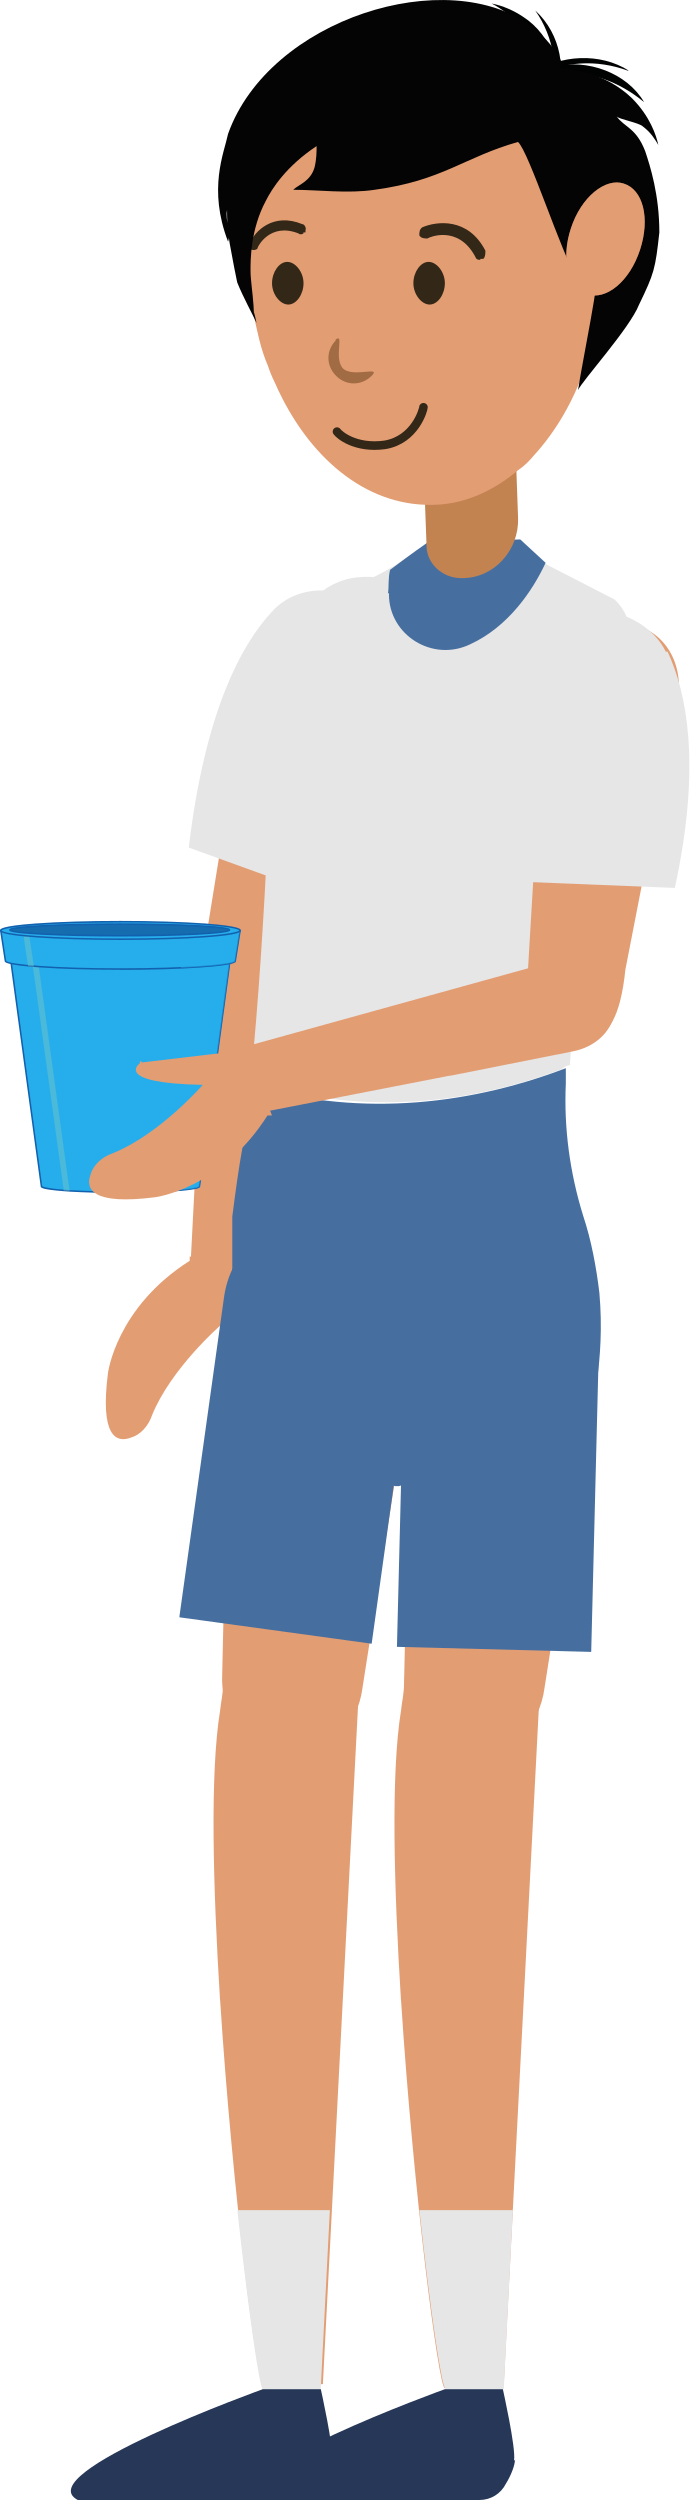
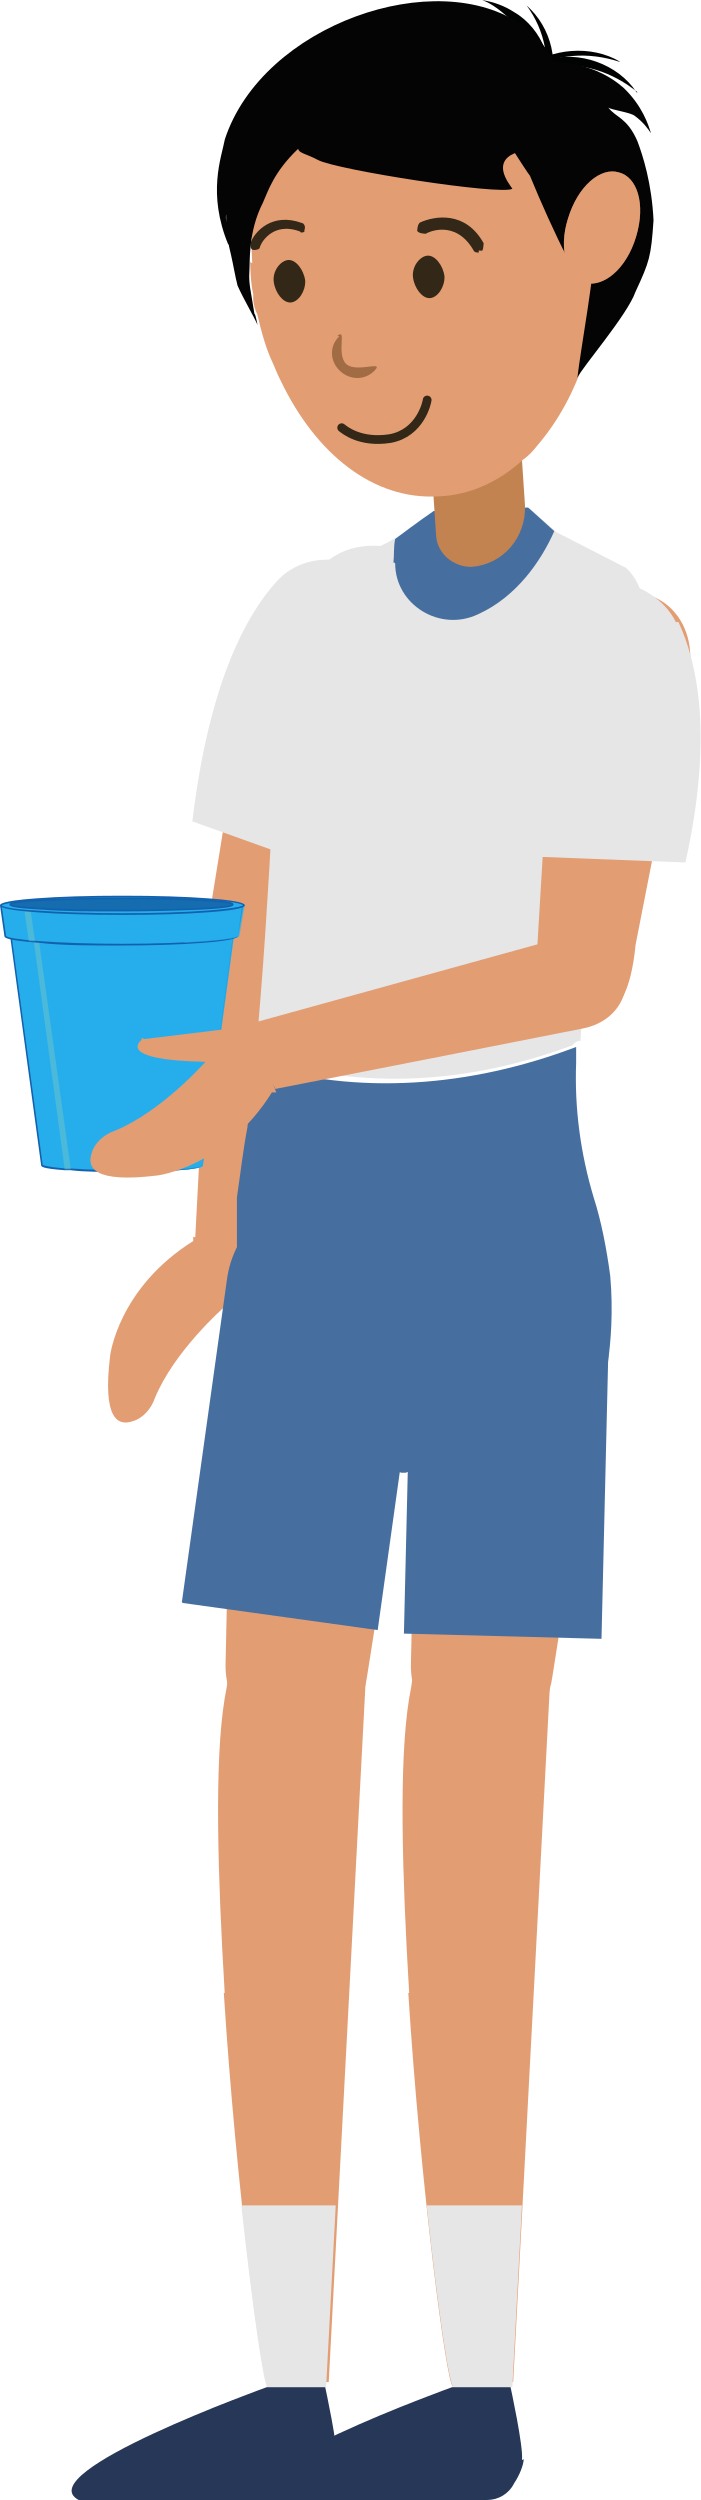
- <svg xmlns="http://www.w3.org/2000/svg" id="Layer_2" data-name="Layer 2" viewBox="0 0 80.13 290.59">
+ <svg xmlns="http://www.w3.org/2000/svg" id="Layer_2" data-name="Layer 2" viewBox="0 0 80.14 285.95">
  <defs>
    <style>
      .cls-1 {
        fill: #c38350;
      }

      .cls-2 {
        fill: #273758;
      }

      .cls-3 {
        fill: #e6e6e6;
      }

      .cls-4 {
        fill: #040405;
      }

      .cls-5 {
        fill: #e7e6e6;
      }

      .cls-6, .cls-7, .cls-8, .cls-9 {
        isolation: isolate;
        opacity: .5;
      }

      .cls-6, .cls-10 {
        fill: #e39d73;
      }

      .cls-7 {
        fill: #603914;
      }

      .cls-11 {
        fill: #26aeec;
      }

      .cls-12 {
        fill: #332717;
      }

      .cls-13 {
        fill: #466fa0;
      }

      .cls-14 {
        fill: none;
        stroke: #332717;
        stroke-linecap: round;
        stroke-miterlimit: 10;
      }

      .cls-8 {
        fill: #26adeb;
      }

      .cls-9 {
        fill: #6dc3c7;
      }

      .cls-15 {
        fill: #010202;
      }

      .cls-16 {
        fill: #1261ae;
      }

      .cls-17 {
        fill: #156caf;
      }
    </style>
  </defs>
  <g id="Ebene_1" data-name="Ebene 1">
    <g id="turkish-boy-cup">
      <g>
-         <path class="cls-10" d="M33.33,106.66h0c1.04,1.57,1.67,3.45,1.46,5.33l-5.01,37.59-7.62-2.82,1.88-36.34c.21-5.54,6.26-7.83,9.4-3.76h-.1Z" />
-         <path class="cls-10" d="M30.82,116.58h0c-3.97.63-7.31-3.97-6.68-8.77l5.01-31.01c.73-4.91,4.39-8.04,8.25-7.1h0c4.49,1.04,7.41,7.1,5.85,12.43l-8.35,29.03c-.73,2.51-1.88,5.22-3.97,5.43h-.1Z" />
-         <path class="cls-3" d="M31.55,71.16c-3.55,3.86-7.73,11.59-9.61,27.36l15.87,5.74,1.36-6.05c3.86-9.61,6.79-18.49,5.43-24.33-1.36-5.54-9.19-7.1-13.05-2.72h0Z" />
-         <path class="cls-10" d="M28.21,161.17l1.46-12.32-7.62-2.82v.52c-8.56,5.43-9.5,13.05-9.5,13.05-.94,7.31.94,8.14,2.61,7.52,1.15-.31,2.09-1.36,2.51-2.61,2.19-5.43,7.94-10.44,7.94-10.44.21,10.55,2.51,7.31,2.51,7.31h.21v-.21h-.1,0Z" />
+         <path class="cls-10" d="M33.4,102.05h0c1,1.6,1.7,3.4,1.5,5.3l-5,37.6-7.6-2.8,1.9-36.3c.2-5.5,6.3-7.8,9.4-3.8h-.2Z" />
+         <path class="cls-10" d="M30.9,111.95h0c-4,.6-7.3-4-6.7-8.8l5-31c.7-4.9,4.4-8,8.3-7.1h0c4.5,1,7.4,7.1,5.8,12.4l-8.4,29c-.7,2.5-1.9,5.2-4,5.4h-.1l.1.1Z" />
+         <path class="cls-3" d="M31.6,66.55c-3.5,3.9-7.7,11.6-9.6,27.4l15.9,5.7,1.4-6.1c3.9-9.6,6.8-18.5,5.4-24.3-1.4-5.5-9.2-7.1-13.1-2.7h0Z" />
+         <path class="cls-10" d="M28.2,156.55l1.5-12.3-7.6-2.8v.5c-8.6,5.4-9.5,13.1-9.5,13.1-.9,7.3.9,8.1,2.6,7.5,1.1-.3,2.1-1.4,2.5-2.6,2.2-5.4,7.9-10.4,7.9-10.4.2,10.5,2.5,7.3,2.5,7.3h.2v-.2h-.1v-.1Z" />
      </g>
-       <path class="cls-5" d="M29.13,125.7c.95-9.57,1.54-19.27,2.01-28.84l.47-10.87c.35-7.45,2.01-19.62,11.82-18.91,2.95-1.42,6.26-3.9,6.26-3.9l10.76-.35,2.95,2.72,8.04,4.14c2.95,2.72,2.48,8.63,1.77,12.53l-6.26,35.1c-.35,2.13-.59,4.26-.71,6.5-.35,0-.71.24-.95.47-12.06,4.49-23.99,5.08-35.81,1.54h-.35v-.12Z" />
+       <path class="cls-5" d="M29.2,121.05c.9-9.6,1.5-19.3,2-28.8l.5-10.9c.4-7.4,2-19.6,11.8-18.9,3-1.4,6.3-3.9,6.3-3.9l10.8-.4,3,2.7,8,4.1c3,2.7,2.5,8.6,1.8,12.5l-6.3,35.1c-.4,2.1-.6,4.3-.7,6.5-.4,0-.7.2-.9.5-12.1,4.5-24,5.1-35.8,1.5h-.5Z" />
      <g>
        <g>
-           <path class="cls-10" d="M46.62,232.55c1.42,22.1,4.37,45.03,5.08,45.03l6.86-.47,2.36-45.51,1.77-34.16v-1.42c0-.47,0-.95-.24-1.42-.83-3.66-4.26-6.26-8.16-6.03-3.9.24-7.09,3.43-7.33,7.21,0,1.06-.24,2.01-.35,3.07-1.18,7.33-.83,20.33,0,33.69h0Z" />
-           <path class="cls-5" d="M48.75,256.9c1.3,11.94,2.6,20.8,3.07,20.8h6.74l1.06-20.8h-10.87Z" />
+           <path class="cls-10" d="M46.7,227.95c1.4,22.1,4.4,45,5.1,45l6.9-.5,2.4-45.5,1.8-34.2v-1.4c0-.5,0-.9-.2-1.4-.8-3.7-4.3-6.3-8.2-6-3.9.2-7.1,3.4-7.3,7.2,0,1.1-.2,2-.4,3.1-1.2,7.3-.8,20.3,0,33.7h-.1Z" />
+           <path class="cls-5" d="M48.8,252.25c1.3,11.9,2.6,20.8,3.1,20.8h6.7l1.1-20.8h-10.9Z" />
        </g>
-         <path class="cls-2" d="M59.86,285.86c0,.71-.47,1.89-1.06,2.84-.59,1.18-1.77,1.89-3.07,1.89h-25.53c-5.79-3.07,21.51-12.88,21.51-12.88h6.74s1.54,6.86,1.3,8.27h.12v-.12Z" />
+         <path class="cls-2" d="M59.9,281.25c0,.7-.5,1.9-1.1,2.8-.6,1.2-1.8,1.9-3.1,1.9h-25.5c-5.8-3.1,21.5-12.9,21.5-12.9h6.7s1.5,6.9,1.3,8.3h.1l.1-.1Z" />
        <g>
-           <path class="cls-10" d="M54.66,203.83h0c-4.49-.47-7.8-4.26-7.68-8.86l.95-41.72c.83-6.03,6.26-10.16,12.29-9.34h0c6.03.83,10.16,6.26,9.34,12.29l-6.26,39.95c-.59,4.61-4.02,8.16-8.63,7.68h0Z" />
-           <path class="cls-13" d="M46.03,191.42l22.69.59.95-37.82c.12-6.03-4.61-11.11-10.76-11.23h-.59c-6.03-.12-11.11,4.61-11.23,10.64l-.95,37.82h-.12,0Z" />
+           <path class="cls-10" d="M54.7,199.25h0c-4.5-.5-7.8-4.3-7.7-8.9l.9-41.7c.8-6,6.3-10.2,12.3-9.3h0c6,.8,10.2,6.3,9.3,12.3l-6.3,40c-.6,4.6-4,8.2-8.6,7.7h0l.1-.1Z" />
+           <path class="cls-13" d="M46.1,186.85l22.7.6.9-37.8c.1-6-4.6-11.1-10.8-11.2h-.6c-6-.1-11.1,4.6-11.2,10.6l-.9,37.8h-.1Z" />
        </g>
      </g>
      <g>
        <g>
-           <path class="cls-10" d="M25.59,232.55c1.42,22.1,4.37,45.03,5.08,45.03l6.86-.47,2.36-45.51,1.77-34.16v-1.42c0-.47,0-.95-.24-1.42-.83-3.66-4.26-6.26-8.16-6.03-3.9.24-7.09,3.43-7.33,7.21,0,1.06-.24,2.01-.35,3.07-1.18,7.33-.83,20.33,0,33.69h0Z" />
-           <path class="cls-5" d="M27.59,256.9c1.3,11.94,2.6,20.8,2.95,20.8h6.74l1.06-20.8h-10.87.12Z" />
+           <path class="cls-10" d="M25.6,227.95c1.4,22.1,4.4,45,5.1,45l6.9-.5,2.4-45.5,1.8-34.2v-1.4c0-.5,0-.9-.2-1.4-.8-3.7-4.3-6.3-8.2-6-3.9.2-7.1,3.4-7.3,7.2,0,1.1-.2,2-.4,3.1-1.2,7.3-.8,20.3,0,33.7h-.1Z" />
+           <path class="cls-5" d="M27.6,252.25c1.3,11.9,2.6,20.8,3,20.8h6.7l1.1-20.8h-10.9.1,0Z" />
        </g>
-         <path class="cls-2" d="M38.7,285.86c0,.71-.47,1.89-1.06,2.84-.59,1.18-1.77,1.89-3.07,1.89H9.04c-5.79-3.07,21.51-12.88,21.51-12.88h6.74s1.54,6.86,1.3,8.27h.12v-.12Z" />
+         <path class="cls-2" d="M38.7,281.25c0,.7-.5,1.9-1.1,2.8-.6,1.2-1.8,1.9-3.1,1.9H9c-5.8-3.1,21.5-12.9,21.5-12.9h6.7s1.5,6.9,1.3,8.3h.1l.1-.1Z" />
        <g>
-           <path class="cls-10" d="M33.5,203.83h0c-4.49-.47-7.8-4.26-7.68-8.86l.95-41.72c.83-6.03,6.26-10.16,12.29-9.34h0c6.03.83,10.16,6.26,9.34,12.29l-6.26,39.95c-.59,4.61-4.02,8.16-8.63,7.68h0Z" />
-           <path class="cls-13" d="M20.86,187.99l22.34,3.07,5.2-37.23c.83-6.15-3.43-11.82-9.57-12.77h0c-6.15-.83-11.82,3.43-12.77,9.57l-5.2,37.23h0v.12Z" />
+           <path class="cls-10" d="M33.5,199.25h0c-4.5-.5-7.8-4.3-7.7-8.9l.9-41.7c.8-6,6.3-10.2,12.3-9.3h0c6,.8,10.2,6.3,9.3,12.3l-6.3,40c-.6,4.6-4,8.2-8.6,7.7h0l.1-.1Z" />
+           <path class="cls-13" d="M20.9,183.35l22.3,3.1,5.2-37.2c.8-6.1-3.4-11.8-9.6-12.8h0c-6.1-.8-11.8,3.4-12.8,9.6l-5.2,37.2h0l.1.1Z" />
        </g>
      </g>
-       <path class="cls-13" d="M27.12,158.21v-4.85c-.12-.95,0,0-.12-.24v-11.7c.35-2.72.71-5.44,1.18-8.04.12-1.77.35-3.55.47-5.2,0-.71.24-1.42.24-2.13,11.94,3.66,24.82,2.72,36.88-1.89v1.77c-.24,5.2.47,10.4,2.01,15.37.95,2.84,1.54,6.03,1.89,8.98.71,8.04-1.06,14.07-1.06,14.07h0l-21.16,8.04-1.06.35h-.47c0,.12-18.91-7.8-18.91-7.8,0-1.77-.24-3.43-.35-5.08v-1.54h.83-.35v-.12Z" />
+       <path class="cls-13" d="M27.2,153.65v-4.8c-.1-.9,0,0-.1-.2v-11.7c.4-2.7.7-5.4,1.2-8,.1-1.8.4-3.5.5-5.2,0-.7.2-1.4.2-2.1,11.9,3.7,24.8,2.7,36.9-1.9v1.8c-.2,5.2.5,10.4,2,15.4.9,2.8,1.5,6,1.9,9,.7,8-1.1,14.1-1.1,14.1h0l-21.2,8-1.1.4h-.5c0,.1-18.9-7.8-18.9-7.8,0-1.8-.2-3.4-.4-5.1v-1.5h.8-.4l.2-.4Z" />
      <g>
-         <path class="cls-10" d="M63.29,118.67h0c3.55,1.98,8.25,5.22,9.4-5.95l5.95-30.6c1.15-4.8-1.36-8.98-5.54-9.61h0c-4.8-.63-9.5,3.97-9.92,9.61l-1.78,30.08c-.21,2.61,0,5.64,2.09,6.58h-.21v-.1h0Z" />
-         <path class="cls-3" d="M77.6,75.75c2.19,4.7,3.97,13.05.84,27.46l-18.07-.73.52-5.95c-.84-9.82-.84-18.49,2.51-23.08,3.03-4.39,11.49-2.82,13.99,2.3h.21,0Z" />
-         <path class="cls-10" d="M52.33,125.04l14.2-2.82c5.43-1.04,6.79-7.1,2.3-9.71h0c-1.57-.84-3.45-.94-5.43-.52l-35.82,9.92,3.76,7.2,20.88-4.07" />
+         <path class="cls-10" d="M63.3,114.05h0c3.5,2,8.3,5.2,9.4-6l6-30.6c1.1-4.8-1.4-9-5.5-9.6h0c-4.8-.6-9.5,4-9.9,9.6l-1.8,30.1c-.2,2.6,0,5.6,2.1,6.6h-.2v-.1h-.1Z" />
+         <path class="cls-3" d="M77.6,71.15c2.2,4.7,4,13.1.8,27.5l-18.1-.7.5-6c-.8-9.8-.8-18.5,2.5-23.1,3-4.4,11.5-2.8,14,2.3h.3Z" />
+         <path class="cls-10" d="M52.4,120.45l14.2-2.8c5.4-1,6.8-7.1,2.3-9.7h0c-1.6-.8-3.4-.9-5.4-.5l-35.8,9.9,3.8,7.2,20.9-4.1" />
        <g id="s-deception-b-cup-blue">
          <g>
-             <path class="cls-11" d="M26.79,111.3H1.22l3.61,26.62c0,.18.99.35,2.59.47.22.02.44.03.68.05,1.6.1,3.66.16,5.91.16,1.47,0,2.85-.02,4.08-.07,3.02-.11,5.1-.34,5.1-.6h0l3.61-26.61h0Z" />
-             <path class="cls-16" d="M14,138.67c-2.16,0-4.26-.06-5.92-.16-.24-.01-.46-.03-.68-.05-2.63-.2-2.67-.43-2.67-.55l-3.61-26.61s0-.05.02-.07.04-.03.07-.03h25.57s.05.01.07.03c.02.02.02.05.02.07l-3.6,26.6h0c0,.14-.12.29-1.5.45-.91.1-2.18.19-3.69.24-1.28.05-2.65.07-4.09.07h0ZM4.91,137.89s.32.22,2.51.39c.22.02.44.03.68.05,1.65.1,3.75.16,5.9.16,1.43,0,2.8-.02,4.08-.07,3.7-.13,4.89-.4,5.01-.52h0s3.59-26.51,3.59-26.51H1.32s3.59,26.51,3.59,26.51Z" />
+             <path class="cls-11" d="M26.8,106.65H1.2l3.6,26.6c0,.2,1,.3,2.6.5h.7c1.6,0,3.7.2,5.9.2h4.1c3-.1,5.1-.3,5.1-.6h0l3.6-26.6h0v-.1Z" />
+             <path class="cls-16" d="M14,134.05c-2.2,0-4.3,0-5.9-.2h-.7c-2.6-.2-2.7-.4-2.7-.6l-3.6-26.6h25.6l-3.6,26.6h0c0,.1-.1.3-1.5.5-.9.1-2.2.2-3.7.2h-4.1l.2.1ZM4.9,133.25s.3.2,2.5.4h.7c1.6.1,3.7.2,5.9.2h4.1c3.7-.1,4.9-.4,5-.5h0l3.6-26.5H1.3l3.6,26.5v-.1Z" />
          </g>
-           <path class="cls-9" d="M4.33,111.3h-.67l.3,2.01,3.45,25.07c.22.02.44.03.68.05l-3.45-25.12-.3-2.01h0Z" />
-           <path class="cls-8" d="M26.79,111.3h-6.31l-.12,1.16-2.28,26.05c3.02-.11,5.1-.34,5.1-.6h0l3.61-26.61h0Z" />
+           <path class="cls-9" d="M4.4,106.65h-.7l.3,2,3.4,25.1h.7l-3.5-25.1-.3-2h.1Z" />
+           <path class="cls-8" d="M26.8,106.65h-6.3v1.2c-.1,0-2.4,26.1-2.4,26.1,3-.1,5.1-.3,5.1-.6h0l3.6-26.6h0v-.1Z" />
          <g>
-             <path class="cls-11" d="M.57,108.16H.09l.54,3.53c0,.52,6.22.95,13.37.95s13.34-.42,13.34-.95l.56-3.52s-27.34-.01-27.34-.01Z" />
-             <path class="cls-16" d="M14,112.73c-3.43,0-6.85-.1-9.37-.28-4.02-.28-4.09-.61-4.09-.75L0,108.17s0-.06.02-.07c.02-.02.04-.03.07-.03h.48l27.33.02s.05.01.07.03c.02.02.02.05.02.08l-.56,3.51c0,.15-.07.47-4.08.75-2.51.18-5.92.28-9.36.28h0ZM.2,108.25l.52,3.43h0c.2.41,5.71.87,13.28.87s13.05-.45,13.25-.86l.55-3.42H.57s-.37-.01-.37-.01H.2Z" />
+             <path class="cls-11" d="M.6,103.55H.1l.5,3.5c0,.5,6.2,1,13.4,1s13.3-.4,13.3-1l.6-3.5H.6Z" />
+             <path class="cls-16" d="M14,108.15c-3.4,0-6.9,0-9.4-.3-4-.3-4.1-.6-4.1-.8l-.5-3.5h27.8l-.6,3.5c0,.1,0,.5-4.1.8-2.5.2-5.9.3-9.4.3h.3ZM.2,103.65l.5,3.4h0c.2.4,5.7.9,13.3.9s13-.5,13.2-.9l.5-3.4H.1h.1Z" />
          </g>
-           <path class="cls-9" d="M2.64,108.16l.62,4.14c.22.02.44.03.68.05l-.63-4.19s-.67,0-.67,0Z" />
-           <path class="cls-8" d="M21.55,108.17c-.24,1.44-.41,2.88-.52,4.33,3.74-.17,6.31-.46,6.31-.8l.56-3.52h-6.36,0Z" />
+           <path class="cls-9" d="M2.7,103.55l.6,4.1h.7l-.6-4.2h-.7v.1Z" />
+           <path class="cls-8" d="M21.6,103.55c-.2,1.4-.4,2.9-.5,4.3,3.7-.2,6.3-.5,6.3-.8l.6-3.5h-6.4Z" />
          <g>
-             <path class="cls-11" d="M27.91,108.15c0,.56-6.23,1.02-13.91,1.02s-13.91-.46-13.91-1.02,6.23-1.02,13.91-1.02,13.91.46,13.91,1.02Z" />
-             <path class="cls-16" d="M14,109.26c-3.72,0-7.21-.11-9.84-.3C0,108.66,0,108.29,0,108.15s0-.51,4.16-.81c2.63-.19,6.12-.3,9.84-.3s7.21.11,9.84.3c4.16.31,4.16.67,4.16.81s0,.51-4.16.81c-2.63.19-6.12.3-9.84.3ZM14,107.23c-3.65,0-7.09.1-9.7.29-3.87.28-4.1.61-4.12.64.01.03.24.36,4.12.63,2.61.19,6.05.29,9.7.29s7.09-.1,9.7-.29c3.87-.28,4.1-.61,4.11-.64-.01-.03-.24-.36-4.11-.64-2.61-.19-6.05-.29-9.7-.29h0Z" />
+             <path class="cls-11" d="M27.9,103.55c0,.6-6.2,1-13.9,1S.1,104.05.1,103.55s6.2-1,13.9-1,13.9.5,13.9,1Z" />
+             <path class="cls-16" d="M14,104.65c-3.7,0-7.2-.1-9.8-.3-4.2-.3-4.2-.7-4.2-.8s0-.5,4.2-.8c2.6-.2,6.1-.3,9.8-.3s7.2.1,9.8.3c4.2.3,4.2.7,4.2.8s0,.5-4.2.8c-2.6.2-6.1.3-9.8.3ZM14,102.65c-3.6,0-7.1.1-9.7.3-3.9.3-4.1.6-4.1.6,0,0,.2.4,4.1.6,2.6.2,6.1.3,9.7.3s7.1-.1,9.7-.3c3.9-.3,4.1-.6,4.1-.6,0,0-.2-.4-4.1-.6-2.6-.2-6.1-.3-9.7-.3h0Z" />
          </g>
          <g>
-             <path class="cls-17" d="M26.66,108.09c0,.37-5.71.67-12.76.67s-12.76-.3-12.76-.67,5.71-.67,12.76-.67,12.76.3,12.76.67Z" />
-             <path class="cls-16" d="M13.91,108.86c-3.41,0-6.61-.07-9.03-.2-3.82-.2-3.82-.43-3.82-.57s0-.36,3.82-.57c2.41-.13,5.61-.2,9.03-.2s6.61.07,9.03.2c3.82.2,3.82.43,3.82.57s0,.36-3.82.57c-2.41.13-5.61.2-9.03.2ZM1.28,108.09c.57.29,5.63.58,12.63.58s12.06-.3,12.63-.58c-.57-.29-5.63-.58-12.63-.58s-12.06.3-12.63.58Z" />
+             <path class="cls-17" d="M26.7,103.45c0,.4-5.7.7-12.8.7s-12.8-.3-12.8-.7,5.7-.7,12.8-.7,12.8.3,12.8.7Z" />
+             <path class="cls-16" d="M13.9,104.25c-3.4,0-6.6,0-9-.2-3.8-.2-3.8-.4-3.8-.6s0-.4,3.8-.6c2.4-.1,5.6-.2,9-.2s6.6,0,9,.2c3.8.2,3.8.4,3.8.6s0,.4-3.8.6c-2.4.1-5.6.2-9,.2ZM1.3,103.45c.6.3,5.6.6,12.6.6s12.1-.3,12.6-.6c-.6-.3-5.6-.6-12.6-.6s-12.1.3-12.6.6Z" />
          </g>
        </g>
-         <path class="cls-10" d="M16.47,123.5l12.32-1.46,2.82,7.62h-.52c-5.43,8.56-13.05,9.5-13.05,9.5-7.31.94-8.14-.94-7.52-2.61.31-1.15,1.36-2.09,2.61-2.51,5.43-2.19,10.44-7.94,10.44-7.94-10.55-.21-7.31-2.51-7.31-2.51v-.21h.21v.1h0Z" />
+         <path class="cls-10" d="M16.5,118.85l12.3-1.5,2.8,7.6h-.5c-5.4,8.6-13.1,9.5-13.1,9.5-7.3.9-8.1-.9-7.5-2.6.3-1.1,1.4-2.1,2.6-2.5,5.4-2.2,10.4-7.9,10.4-7.9-10.5-.2-7.3-2.5-7.3-2.5v-.2h.2v.1h.1Z" />
      </g>
-       <path class="cls-13" d="M45.21,69.09c0,4.73,5.08,7.92,9.46,5.79,4.37-2.01,7.21-6.15,8.75-9.46l-2.95-2.72-10.76.35s-1.89,1.3-4.37,3.19c-.24.95-.12,1.89-.24,2.72h.12v.12Z" />
+       <path class="cls-13" d="M45.2,64.45c0,4.7,5.1,7.9,9.5,5.8,4.4-2,7.2-6.1,8.7-9.5l-3-2.7-10.8.4s-1.9,1.3-4.4,3.2c-.2.9-.1,1.9-.2,2.7h.1l.1.1Z" />
      <g>
-         <path class="cls-1" d="M53.72,67.2h0c3.78,0,6.62-3.31,6.5-6.97l-.47-13.12-10.76.35.59,15.96c0,2.13,1.89,3.78,4.02,3.78h.12Z" />
-         <path class="cls-10" d="M28.89,30.44c0,1.3,0,2.6.24,3.78,0,.83.12,1.65.35,2.36.47,2.13.83,4.02,1.65,5.91.24.71.47,1.3.83,2.01,3.78,8.63,10.52,14.3,18.2,14.18,3.66,0,7.09-1.54,10.05-4.02.71-.47,1.3-1.06,1.89-1.77,4.96-5.44,8.16-13.83,7.8-23.4-.47-15.84-9.81-28.37-21.16-28.13-1.65,0-3.31.35-4.85.95-8.86,3.31-15.25,14.77-14.89,28.25h-.12v-.12Z" />
+         <path class="cls-1" d="M53.85,64.84h0c3.74-.24,6.32-3.41,6.2-7.02l-.85-12.72-10.35.64,1.03,15.47c.1,2.12,1.98,3.61,3.97,3.63h0Z" />
        <g>
-           <path class="cls-12" d="M55.84,30.2c-.24,0-.47,0-.59-.35-2.01-3.78-5.44-2.25-5.56-2.13-.35,0-.71,0-.95-.35,0-.35,0-.71.35-.95,1.65-.71,5.32-1.18,7.33,2.72,0,.35,0,.71-.24.95h-.35v.12Z" />
-           <path class="cls-12" d="M35.28,27.13s-.35.24-.59,0c-3.31-1.3-4.73,1.54-4.73,1.65,0,.24-.47.35-.71.24-.24,0-.35-.47-.24-.71.59-1.42,2.72-3.66,6.15-2.25.24,0,.47.47.35.71v.24h-.24v.12Z" />
-           <path class="cls-12" d="M51.71,32.92c0,1.3-.83,2.48-1.77,2.48s-1.89-1.18-1.89-2.48.83-2.48,1.77-2.48,1.89,1.18,1.89,2.48Z" />
-           <path class="cls-12" d="M35.28,32.92c0,1.3-.83,2.48-1.77,2.48s-1.89-1.18-1.89-2.48.83-2.48,1.77-2.48,1.89,1.18,1.89,2.48Z" />
-           <path class="cls-14" d="M49.22,47.34c0,.24-.95,3.78-4.49,4.37-3.43.47-5.32-1.18-5.56-1.54" />
-           <path class="cls-7" d="M39.06,39.54c-1.18,1.18-1.18,2.95,0,4.14s2.95,1.18,4.14,0-2.13.24-3.31-.83c-1.18-1.18.24-4.37-.95-3.31h.12Z" />
-         </g>
-         <path class="cls-6" d="M59.74,54.55h.24c.71-.47,1.3-1.06,1.89-1.77,4.96-5.44,8.16-13.83,7.8-23.28-.47-15.84-9.81-28.37-21.16-28.13-1.65,0-3.31.35-4.85.95,8.98,6.62,24.94,24.47,16.07,52.36h0v-.12Z" />
-         <g>
+           <path class="cls-10" d="M28.61,29.93c.04,1.24.07,2.49.36,3.75-.06.86.13,1.62.46,2.27.48,2.02.97,3.92,1.84,5.72.32.77.53,1.28.86,1.92,4.01,8.35,10.59,13.65,18.07,13.18,3.49-.13,6.82-1.63,9.6-4.17.65-.45,1.19-1.03,1.74-1.74,4.6-5.39,7.53-13.63,6.95-22.98-.91-15.34-10.26-27.29-21.35-26.7-1.61.01-3.26.52-4.67,1.04-8.56,3.5-14.45,14.88-13.62,27.85h-.12s-.11-.14-.11-.14Z" />
+           <path class="cls-12" d="M54.75,28.9c-.25-.02-.49-.03-.6-.29-2.11-3.62-5.32-1.99-5.46-1.87-.37-.03-.74-.05-.97-.32.03-.37.05-.74.32-.97,1.67-.75,5.19-1.38,7.28,2.37-.03.37-.05.74-.18.86l-.37-.03-.02.25h0Z" />
+           <path class="cls-12" d="M34.81,26.51s-.39.22-.49-.03c-3.27-1.22-4.58,1.54-4.59,1.79s-.4.34-.77.32c-.25-.02-.34-.4-.32-.77.47-1.33,2.48-3.55,5.87-2.32.25.02.47.41.32.77l-.02.25-.25-.02h0l.25.02Z" />
+           <path class="cls-12" d="M50.84,31.61c.04,1.24-.79,2.43-1.66,2.49s-1.78-1.12-1.94-2.37.79-2.43,1.66-2.49,1.78,1.12,1.94,2.37Z" />
+           <path class="cls-12" d="M34.91,32.11c.04,1.24-.79,2.43-1.66,2.49s-1.78-1.12-1.94-2.37.79-2.43,1.66-2.49,1.78,1.12,1.94,2.37Z" />
+           <path class="cls-14" d="M48.86,45.75c-.02.25-.76,3.8-4.28,4.42-3.39.51-5.15-.98-5.5-1.25" />
+           <path class="cls-7" d="M38.81,38.46c-1.2,1.16-1.07,2.9.09,3.98s2.9,1.07,3.98-.09-2.13.35-3.3-.73c-1.16-1.2.17-4.21-1.02-3.18h.12s.12.02.12.02Z" />
+           <path class="cls-6" d="M59.31,52.44l.25.02c.65-.45,1.19-1.03,1.74-1.74,4.6-5.39,7.53-13.63,6.94-22.86-.91-15.34-10.26-27.29-21.35-26.7-1.61.01-3.26.52-4.67,1.04,8.88,6.21,24.95,23.1,17.21,50.37h0l-.11-.13Z" />
          <g>
-             <path class="cls-15" d="M64.35,12.23c1.42-3.66-.24-8.16-3.55-10.28-1.06-.71-2.36-1.3-3.66-1.54,1.18.59,2.13,1.42,3.07,2.25,2.84,2.48,4.14,6.03,4.14,9.57h0Z" />
-             <path class="cls-15" d="M74.87,11.88c-2.01-3.43-6.62-5.08-10.52-4.14-1.3.35-2.48.83-3.55,1.65,1.18-.35,2.48-.71,3.78-.83,3.78-.47,7.45.95,10.28,3.31h0Z" />
-             <path class="cls-15" d="M62.23,1.24c2.13,3.07,2.84,6.97,1.54,10.4-.35,1.18-.95,2.25-1.65,3.31.95-.83,1.65-1.89,2.25-3.07,1.65-3.43.83-7.92-2.13-10.64h0Z" />
-             <path class="cls-15" d="M73.1,8.22c-3.31-2.13-8.04-1.89-11.23.35-1.06.71-2.01,1.65-2.72,2.72.95-.95,1.89-1.65,2.95-2.25,3.31-2.01,7.33-2.13,10.87-.83,0,0,.12,0,.12,0Z" />
-             <path class="cls-4" d="M65.18,7.98c.95,0,5.08.35,8.27,3.43,2.13,2.13,2.84,4.37,3.07,5.44-.35-.59-.83-1.42-1.77-2.13-.47-.47-2.72-.83-3.07-1.18.95,1.3,2.25,1.3,3.31,4.02.59,1.77,1.65,5.08,1.65,9.46-.47,4.26-.59,4.73-2.36,8.39-1.06,2.72-6.62,8.86-7.09,9.93.47-3.19,2.6-13.24,2.36-15.13-2.13-5.91-2.13,2.95-2.48,2.13-1.77-2.72-5.56-14.66-6.86-15.84-6.26,1.77-8.75,4.49-16.67,5.56-3.07.47-6.62,0-9.46,0,.59-.59,2.01-.95,2.48-2.6.24-.95.24-1.89.24-2.48-3.55,2.36-5.2,4.96-5.91,6.38-1.77,3.31-1.77,6.86-1.77,8.04s.24,2.48.35,4.14-.12-.24.35,2.01c-.47-1.06-1.54-2.95-2.25-4.73-.35-1.65-.35-1.77-.71-3.66-.24-1.18-.47-2.6-.47-4.73-.24,1.06.47,2.72.12,3.66-2.36-6.15-.47-10.28,0-12.53C31.26,2.19,52.06-4.31,61.87,3.13c1.65,1.3,2.84,2.84,3.31,3.9h0v.83h0v.12Z" />
-           </g>
-           <g>
-             <path class="cls-10" d="M66.36,26.54c-1.18,3.55-.35,6.97,1.89,7.68s4.96-1.54,6.15-5.2.35-6.97-1.89-7.68c-2.13-.71-4.96,1.54-6.15,5.2Z" />
-             <path class="cls-6" d="M66.36,26.54c-1.18,3.55-.35,6.97,1.89,7.68s4.96-1.54,6.15-5.2.35-6.97-1.89-7.68c-2.13-.71-4.96,1.54-6.15,5.2Z" />
+             <g>
+               <path class="cls-15" d="M62.57,11.2c1.24-3.51-.56-7.99-3.78-9.82-1.07-.7-2.28-1.15-3.63-1.37,1.21.46,2.15,1.27,3.08,2.08,2.82,2.31,4.19,5.76,4.2,9.23h0l.13-.11Z" />
+               <path class="cls-15" d="M72.8,10.55c-2.13-3.25-6.62-4.81-10.29-3.7-1.27.41-2.43.95-3.35,1.75,1.15-.42,2.42-.82,3.67-.98,3.64-.61,7.28.63,10.1,2.94h-.12Z" />
+               <path class="cls-15" d="M60.21.6c2.16,2.88,2.89,6.66,1.78,10.06-.33,1.22-.9,2.17-1.47,3.25.93-.8,1.62-1.87,2.08-3.08,1.48-3.37.54-7.66-2.39-10.22h0Z" />
+               <path class="cls-15" d="M70.93,7.06c-3.34-1.97-7.84-1.54-10.98.72-.93.8-1.98,1.72-2.55,2.68.93-.93,1.74-1.74,2.89-2.28,3.25-2.13,7.11-2.23,10.51-1.13h.12Z" />
+               <path class="cls-4" d="M63.24,7.02c.86.06,4.95.22,8.11,3.05,2.09,2.01,2.81,4.17,3.11,5.18-.34-.52-.9-1.3-1.85-1.99-.47-.41-2.68-.68-3.04-.96.91,1.18,2.15,1.14,3.33,3.83.63,1.66,1.65,4.83,1.85,9.07-.29,4.2-.45,4.69-2.06,8.17-.93,2.67-6.2,8.75-6.65,9.84.34-3.08,2.14-12.89,1.9-14.77-2.21-5.74-1.95,2.97-2.39,2.19-1.68-2.6-6.91-14.76-5.56-12.8,1.15,3.06,1.48,3.7-1.09-.32-2.56,1.06-.85,3.29-.29,4.08-1.3.78-20.09-2.15-22.24-3.29-1.32-.71-2.18-.77-2.27-1.28-2.79,2.66-3.44,4.85-4.03,6.17-1.72,3.36-1.46,6.73-1.55,7.96s.21,2.37.46,4.01.02-.25.48,2.02c-.43-1.02-1.54-2.84-2.29-4.51-.29-1.14-.46-2.27-.75-3.53-.29-1.14-.57-2.52-.55-4.63-.19.98.56,2.65.25,3.49-2.44-5.88-.79-9.99-.4-12.07C30.01,2.83,49.98-4.09,59.8,2.93c1.65,1.23,2.79,2.68,3.34,3.71h0l-.03.37h.12Z" />
+             </g>
+             <g>
+               <path class="cls-10" d="M64.96,25.02c-1.12,3.52-.1,6.82,1.97,7.34,2.07.52,4.7-1.53,5.83-5.3,1.13-3.77.1-6.82-1.97-7.34-2.07-.64-4.7,1.53-5.83,5.3Z" />
+               <path class="cls-6" d="M64.96,25.02c-1.12,3.52-.1,6.82,1.97,7.34,2.07.52,4.7-1.53,5.83-5.3,1.13-3.77.1-6.82-1.97-7.34-2.07-.64-4.7,1.53-5.83,5.3Z" />
+             </g>
          </g>
        </g>
      </g>
    </g>
  </g>
</svg>
